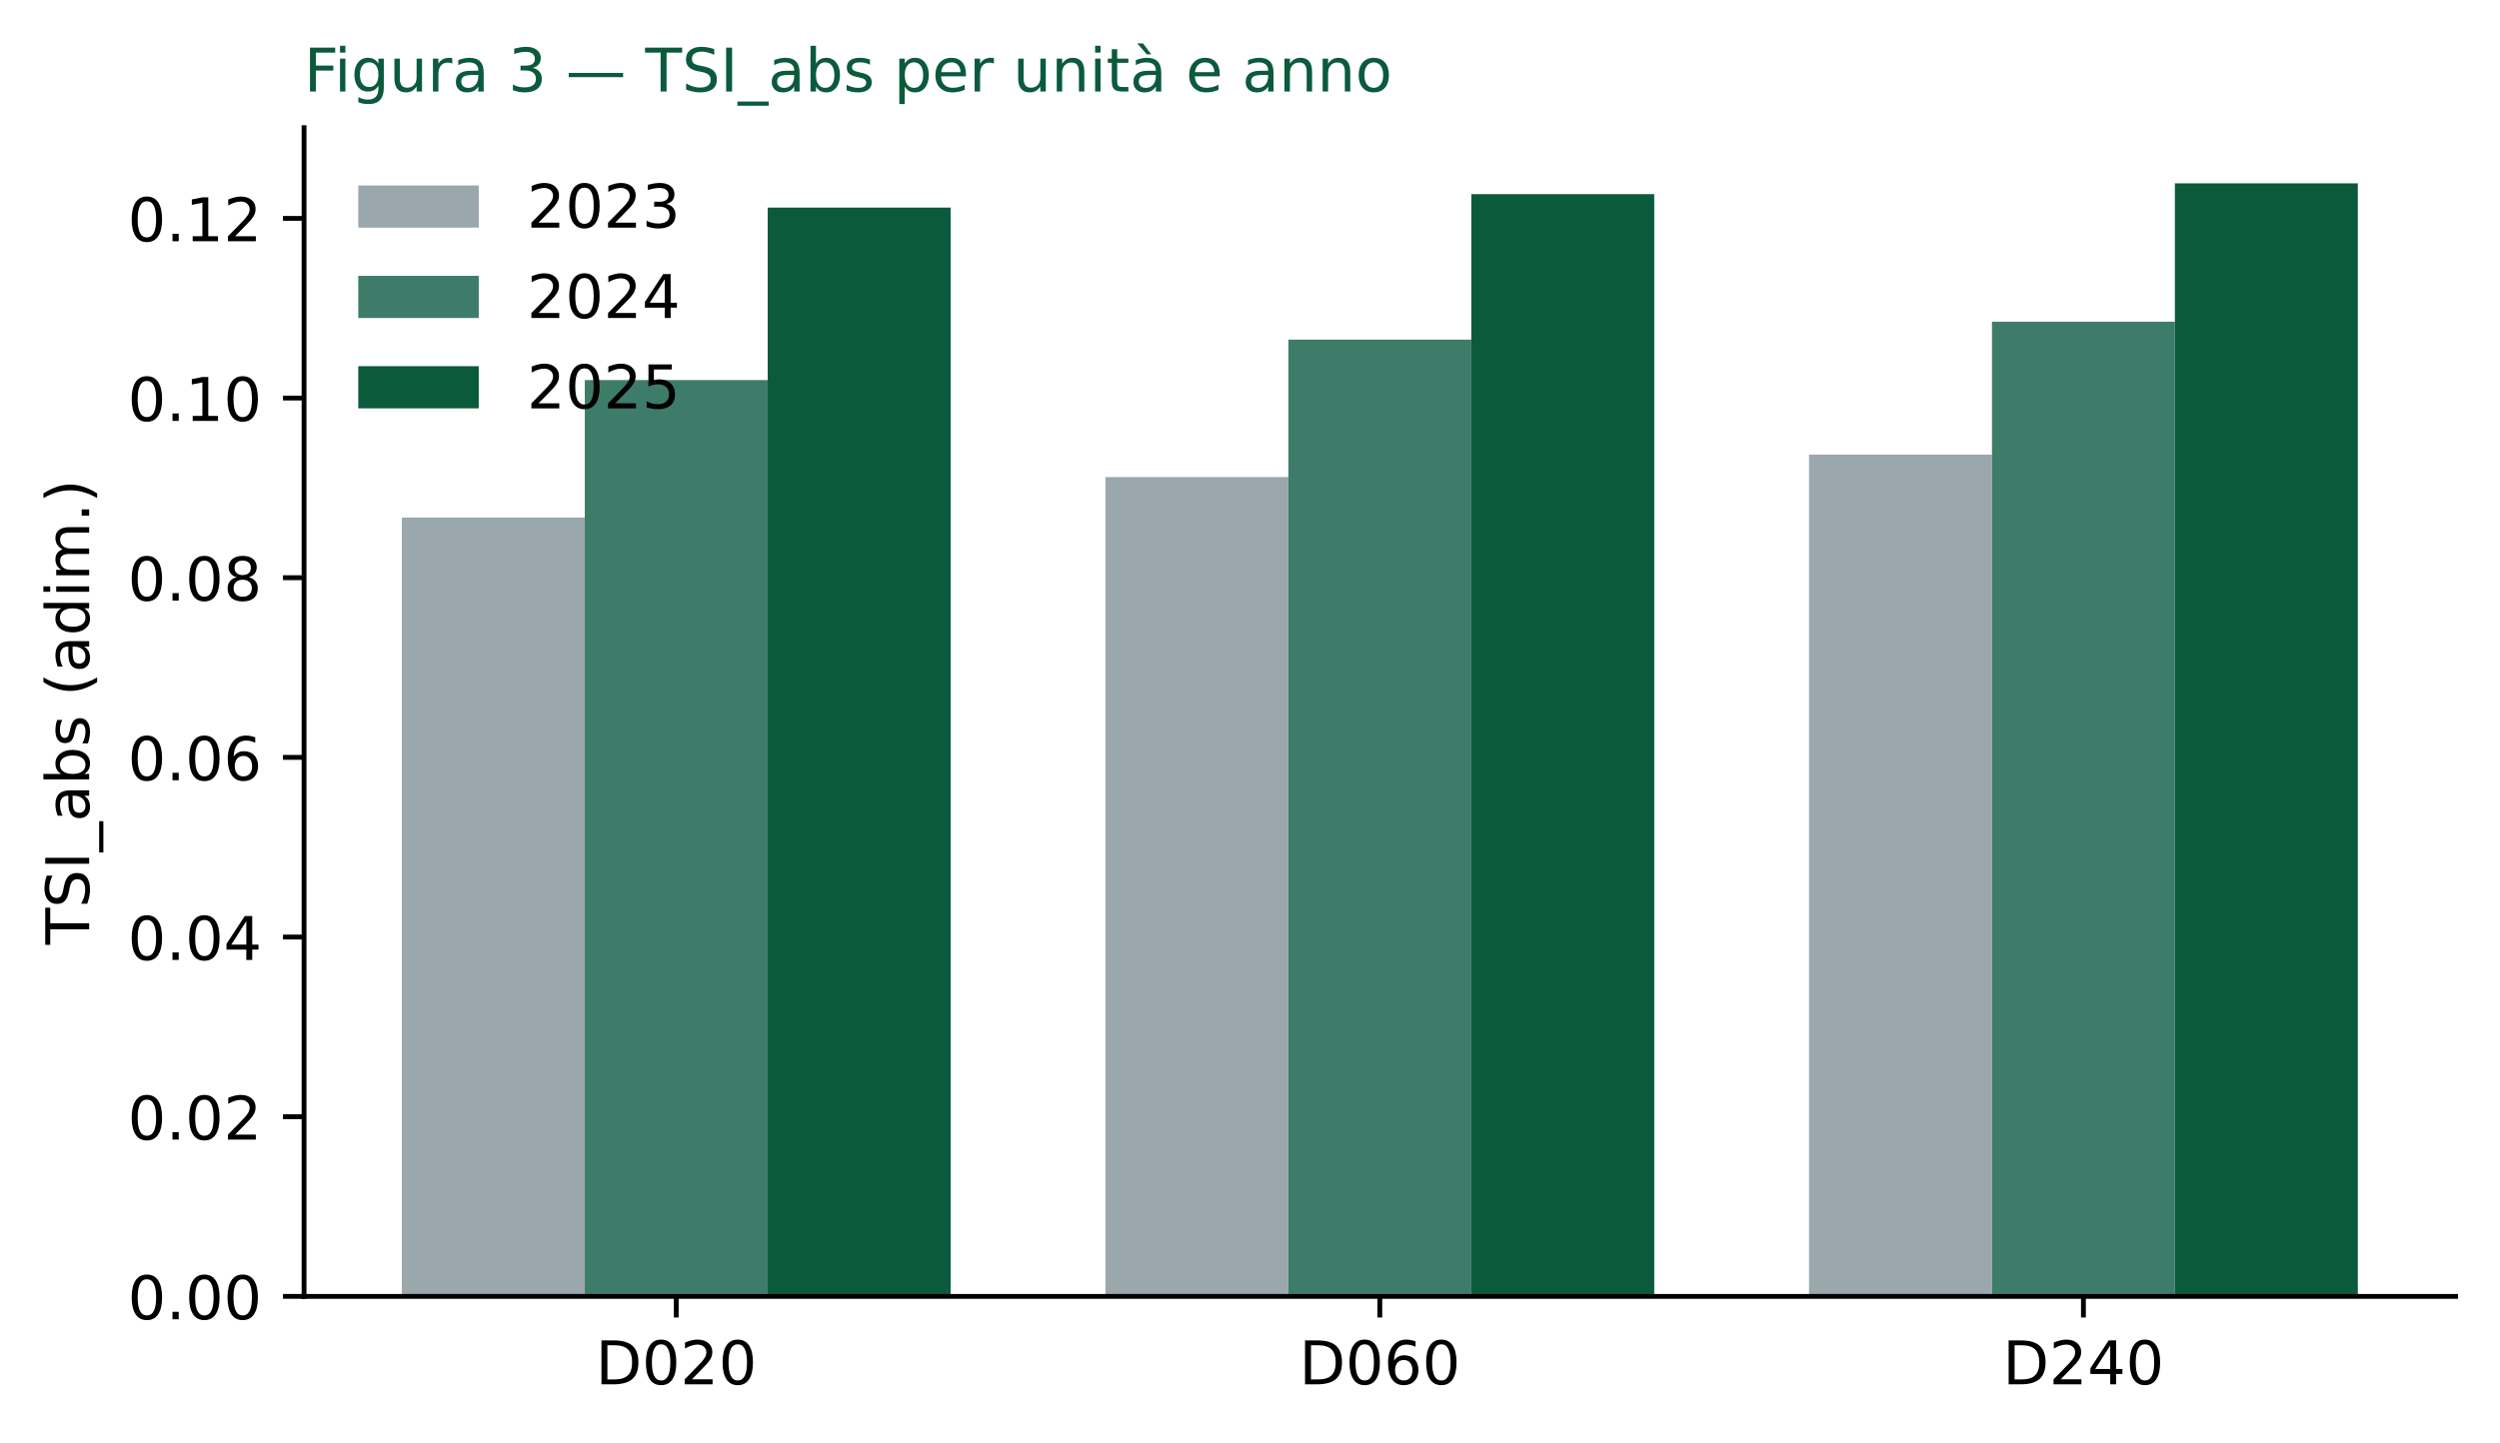
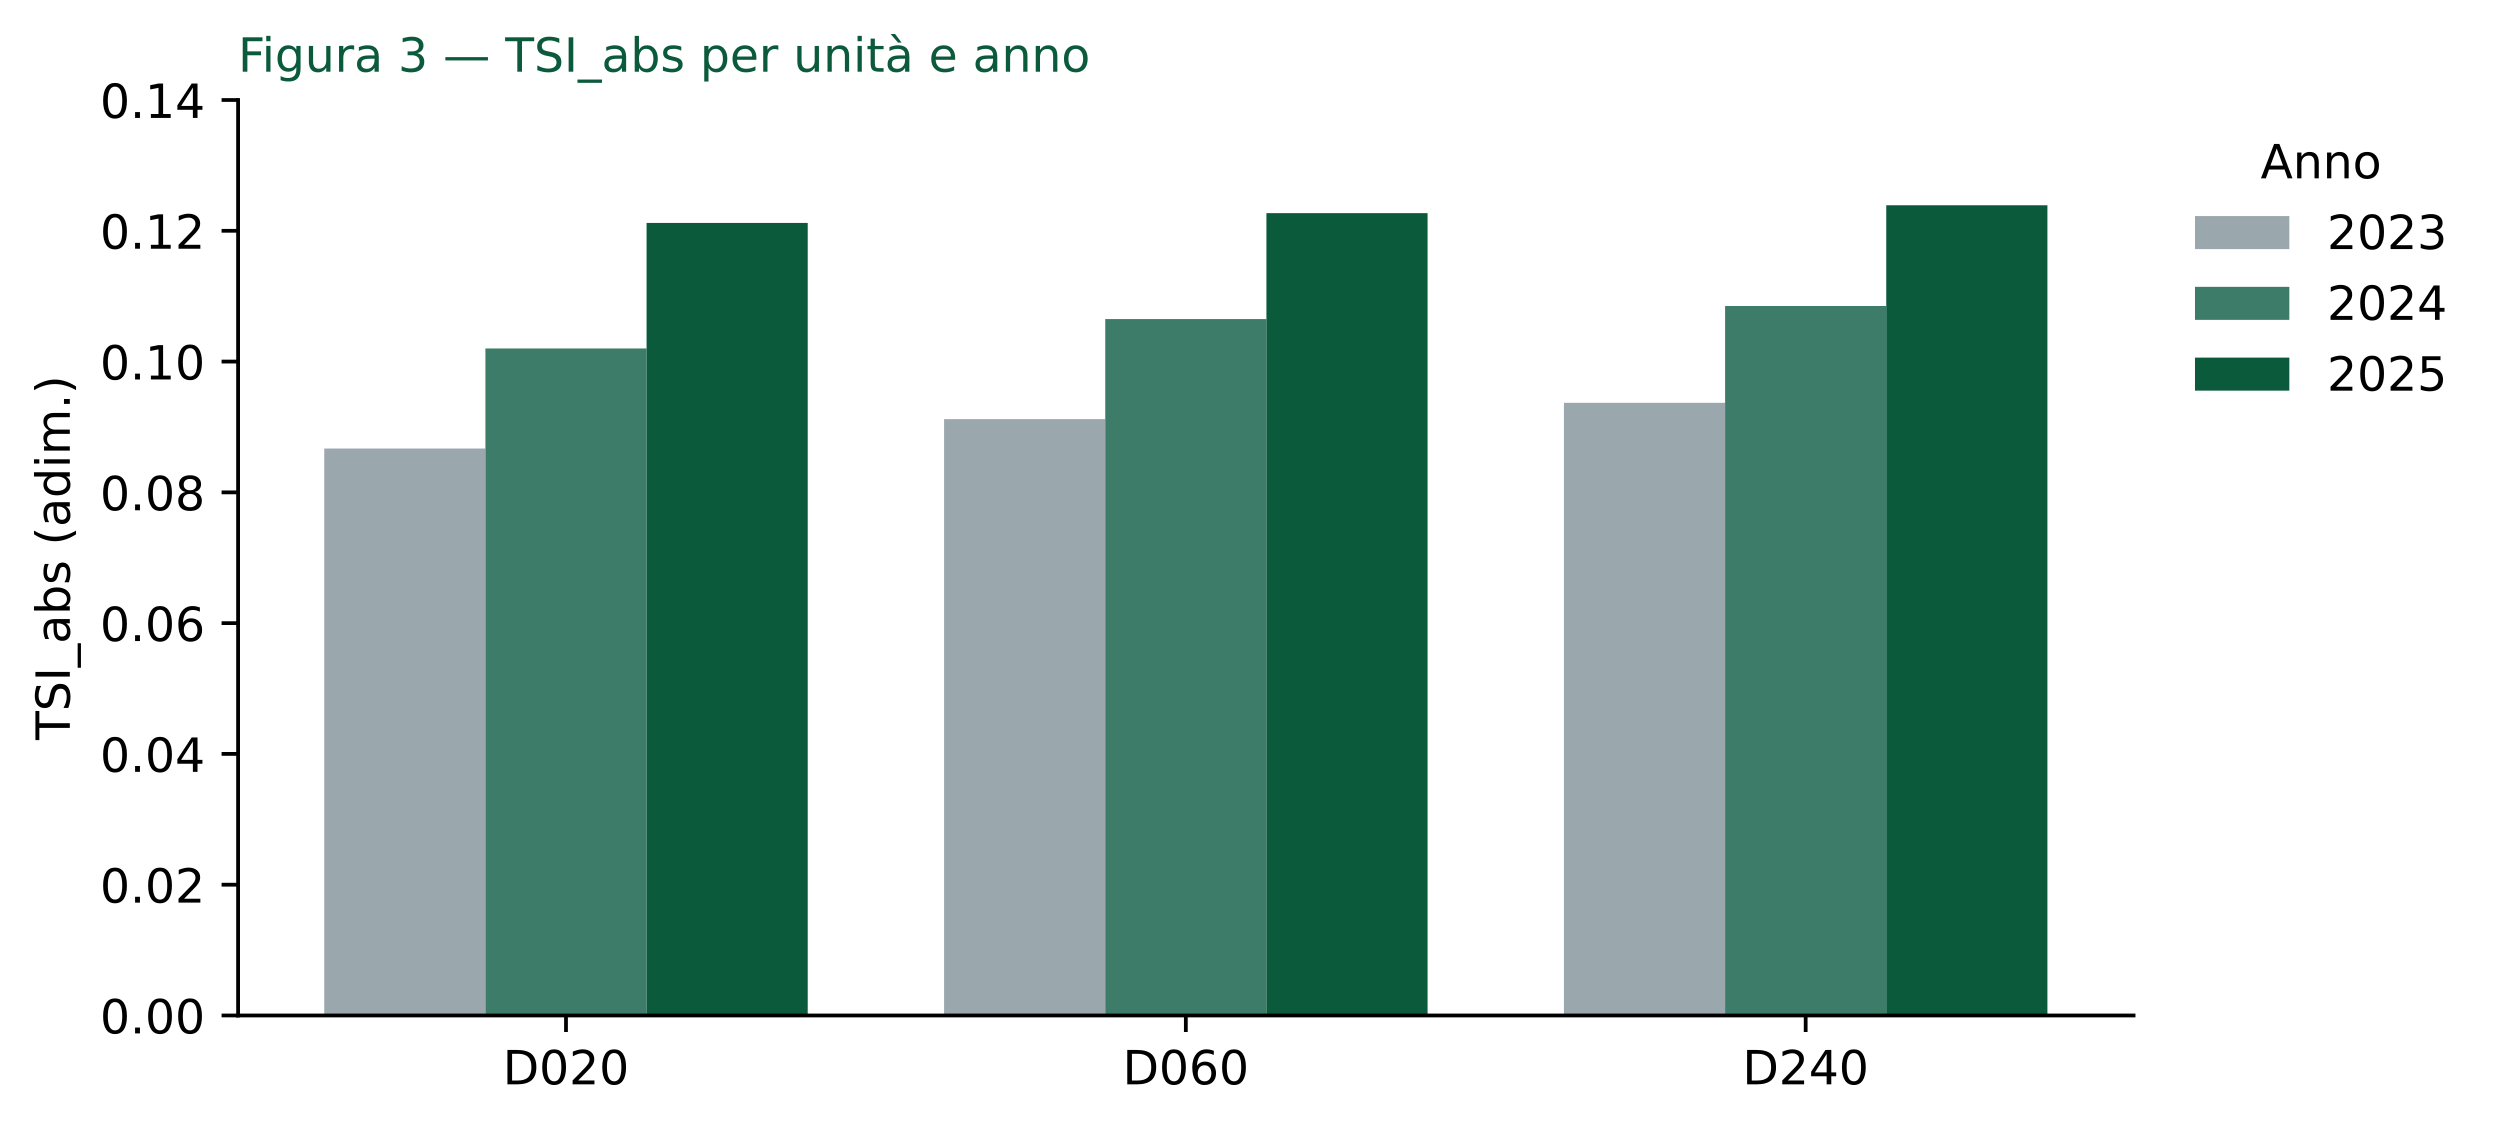
- <svg xmlns="http://www.w3.org/2000/svg" xmlns:xlink="http://www.w3.org/1999/xlink" width="414.786pt" height="239.438pt" viewBox="0 0 414.786 239.438" version="1.1">
+ <svg xmlns="http://www.w3.org/2000/svg" xmlns:xlink="http://www.w3.org/1999/xlink" width="529.894pt" height="239.438pt" viewBox="0 0 529.894 239.438" version="1.1">
  <defs>
    <style type="text/css">*{stroke-linejoin: round; stroke-linecap: butt}</style>
  </defs>
  <g id="figure_1">
    <g id="patch_1">
-       <path d="M 0 239.438  L 414.786 239.438  L 414.786 0  L 0 0  L 0 239.438  z " style="fill: none" />
+       <path d="M 0 239.438  L 529.894 239.438  L 529.894 0  L 0 0  L 0 239.438  z " style="fill: none" />
    </g>
    <g id="axes_1">
      <g id="patch_2">
-         <path d="M 50.466 215.238  L 407.586 215.238  L 407.586 21.198  L 50.466 21.198  L 50.466 215.238  z " style="fill: none" />
+         <path d="M 50.466 215.238  L 452.226 215.238  L 452.226 21.198  L 50.466 21.198  L 50.466 215.238  z " style="fill: none" />
      </g>
      <g id="patch_3">
-         <path d="M 66.699 215.238  L 97.063 215.238  L 97.063 85.923  L 66.699 85.923  z " clip-path="url(#pb33d91c92a)" style="fill: #9aa7ad" />
+         <path d="M 68.728 215.238  L 102.887 215.238  L 102.887 95.072  L 68.728 95.072  z " clip-path="url(#p0a32985e32)" style="fill: #9aa7ad" />
      </g>
      <g id="patch_4">
-         <path d="M 183.481 215.238  L 213.845 215.238  L 213.845 79.211  L 183.481 79.211  z " clip-path="url(#pb33d91c92a)" style="fill: #9aa7ad" />
+         <path d="M 200.108 215.238  L 234.267 215.238  L 234.267 88.835  L 200.108 88.835  z " clip-path="url(#p0a32985e32)" style="fill: #9aa7ad" />
      </g>
      <g id="patch_5">
-         <path d="M 300.264 215.238  L 330.627 215.238  L 330.627 75.483  L 300.264 75.483  z " clip-path="url(#pb33d91c92a)" style="fill: #9aa7ad" />
+         <path d="M 331.488 215.238  L 365.647 215.238  L 365.647 85.37  L 331.488 85.37  z " clip-path="url(#p0a32985e32)" style="fill: #9aa7ad" />
      </g>
      <g id="patch_6">
-         <path d="M 97.063 215.238  L 127.426 215.238  L 127.426 63.103  L 97.063 63.103  z " clip-path="url(#pb33d91c92a)" style="fill: #3e7c6a" />
+         <path d="M 102.887 215.238  L 137.046 215.238  L 137.046 73.866  L 102.887 73.866  z " clip-path="url(#p0a32985e32)" style="fill: #3e7c6a" />
      </g>
      <g id="patch_7">
-         <path d="M 213.845 215.238  L 244.208 215.238  L 244.208 56.391  L 213.845 56.391  z " clip-path="url(#pb33d91c92a)" style="fill: #3e7c6a" />
+         <path d="M 234.267 215.238  L 268.426 215.238  L 268.426 67.629  L 234.267 67.629  z " clip-path="url(#p0a32985e32)" style="fill: #3e7c6a" />
      </g>
      <g id="patch_8">
-         <path d="M 330.627 215.238  L 360.99 215.238  L 360.99 53.408  L 330.627 53.408  z " clip-path="url(#pb33d91c92a)" style="fill: #3e7c6a" />
+         <path d="M 365.647 215.238  L 399.806 215.238  L 399.806 64.857  L 365.647 64.857  z " clip-path="url(#p0a32985e32)" style="fill: #3e7c6a" />
      </g>
      <g id="patch_9">
-         <path d="M 127.426 215.238  L 157.789 215.238  L 157.789 34.466  L 127.426 34.466  z " clip-path="url(#pb33d91c92a)" style="fill: #0b5a3c" />
+         <path d="M 137.046 215.238  L 171.205 215.238  L 171.205 47.255  L 137.046 47.255  z " clip-path="url(#p0a32985e32)" style="fill: #0b5a3c" />
      </g>
      <g id="patch_10">
-         <path d="M 244.208 215.238  L 274.571 215.238  L 274.571 32.228  L 244.208 32.228  z " clip-path="url(#pb33d91c92a)" style="fill: #0b5a3c" />
+         <path d="M 268.426 215.238  L 302.585 215.238  L 302.585 45.176  L 268.426 45.176  z " clip-path="url(#p0a32985e32)" style="fill: #0b5a3c" />
      </g>
      <g id="patch_11">
-         <path d="M 360.99 215.238  L 391.354 215.238  L 391.354 30.438  L 360.99 30.438  z " clip-path="url(#pb33d91c92a)" style="fill: #0b5a3c" />
+         <path d="M 399.806 215.238  L 433.965 215.238  L 433.965 43.513  L 399.806 43.513  z " clip-path="url(#p0a32985e32)" style="fill: #0b5a3c" />
      </g>
      <g id="matplotlib.axis_1">
        <g id="xtick_1">
          <g id="line2d_1">
            <defs>
-               <path id="m988ae7993d" d="M 0 0  L 0 3.5  " style="stroke: #000000; stroke-width: 0.8" />
-             </defs>
-             <g>
-               <use xlink:href="#m988ae7993d" x="112.244" y="215.238" style="stroke: #000000; stroke-width: 0.8" />
+               <path id="mf507aa0b26" d="M 0 0  L 0 3.5  " style="stroke: #000000; stroke-width: 0.8" />
+             </defs>
+             <g>
+               <use xlink:href="#mf507aa0b26" x="119.966" y="215.238" style="stroke: #000000; stroke-width: 0.8" />
            </g>
          </g>
          <g id="text_1">
-             <g transform="translate(98.85045 229.8361) scale(0.1 -0.1)">
+             <g transform="translate(106.5727 229.8361) scale(0.1 -0.1)">
              <defs>
                <path id="DejaVuSans-27" d="M 1259 4147  L 1259 519  L 2022 519  Q 2988 519 3436 956  Q 3884 1394 3884 2338  Q 3884 3275 3436 3711  Q 2988 4147 2022 4147  L 1259 4147  z M 628 4666  L 1925 4666  Q 3281 4666 3915 4102  Q 4550 3538 4550 2338  Q 4550 1131 3912 565  Q 3275 0 1925 0  L 628 0  L 628 4666  z " transform="scale(0.015625)" />
                <path id="DejaVuSans-13" d="M 2034 4250  Q 1547 4250 1301 3770  Q 1056 3291 1056 2328  Q 1056 1369 1301 889  Q 1547 409 2034 409  Q 2525 409 2770 889  Q 3016 1369 3016 2328  Q 3016 3291 2770 3770  Q 2525 4250 2034 4250  z M 2034 4750  Q 2819 4750 3233 4129  Q 3647 3509 3647 2328  Q 3647 1150 3233 529  Q 2819 -91 2034 -91  Q 1250 -91 836 529  Q 422 1150 422 2328  Q 422 3509 836 4129  Q 1250 4750 2034 4750  z " transform="scale(0.015625)" />
                <path id="DejaVuSans-15" d="M 1228 531  L 3431 531  L 3431 0  L 469 0  L 469 531  Q 828 903 1448 1529  Q 2069 2156 2228 2338  Q 2531 2678 2651 2914  Q 2772 3150 2772 3378  Q 2772 3750 2511 3984  Q 2250 4219 1831 4219  Q 1534 4219 1204 4116  Q 875 4013 500 3803  L 500 4441  Q 881 4594 1212 4672  Q 1544 4750 1819 4750  Q 2544 4750 2975 4387  Q 3406 4025 3406 3419  Q 3406 3131 3298 2873  Q 3191 2616 2906 2266  Q 2828 2175 2409 1742  Q 1991 1309 1228 531  z " transform="scale(0.015625)" />
              </defs>
              <use xlink:href="#DejaVuSans-27" />
              <use xlink:href="#DejaVuSans-13" transform="translate(77 0)" />
              <use xlink:href="#DejaVuSans-15" transform="translate(140.625 0)" />
              <use xlink:href="#DejaVuSans-13" transform="translate(204.25 0)" />
            </g>
          </g>
        </g>
        <g id="xtick_2">
          <g id="line2d_2">
            <g>
-               <use xlink:href="#m988ae7993d" x="229.026" y="215.238" style="stroke: #000000; stroke-width: 0.8" />
+               <use xlink:href="#mf507aa0b26" x="251.346" y="215.238" style="stroke: #000000; stroke-width: 0.8" />
            </g>
          </g>
          <g id="text_2">
-             <g transform="translate(215.6327 229.8361) scale(0.1 -0.1)">
+             <g transform="translate(237.9527 229.8361) scale(0.1 -0.1)">
              <defs>
                <path id="DejaVuSans-19" d="M 2113 2584  Q 1688 2584 1439 2293  Q 1191 2003 1191 1497  Q 1191 994 1439 701  Q 1688 409 2113 409  Q 2538 409 2786 701  Q 3034 994 3034 1497  Q 3034 2003 2786 2293  Q 2538 2584 2113 2584  z M 3366 4563  L 3366 3988  Q 3128 4100 2886 4159  Q 2644 4219 2406 4219  Q 1781 4219 1451 3797  Q 1122 3375 1075 2522  Q 1259 2794 1537 2939  Q 1816 3084 2150 3084  Q 2853 3084 3261 2657  Q 3669 2231 3669 1497  Q 3669 778 3244 343  Q 2819 -91 2113 -91  Q 1303 -91 875 529  Q 447 1150 447 2328  Q 447 3434 972 4092  Q 1497 4750 2381 4750  Q 2619 4750 2861 4703  Q 3103 4656 3366 4563  z " transform="scale(0.015625)" />
              </defs>
              <use xlink:href="#DejaVuSans-27" />
              <use xlink:href="#DejaVuSans-13" transform="translate(77 0)" />
              <use xlink:href="#DejaVuSans-19" transform="translate(140.625 0)" />
              <use xlink:href="#DejaVuSans-13" transform="translate(204.25 0)" />
            </g>
          </g>
        </g>
        <g id="xtick_3">
          <g id="line2d_3">
            <g>
-               <use xlink:href="#m988ae7993d" x="345.809" y="215.238" style="stroke: #000000; stroke-width: 0.8" />
+               <use xlink:href="#mf507aa0b26" x="382.726" y="215.238" style="stroke: #000000; stroke-width: 0.8" />
            </g>
          </g>
          <g id="text_3">
-             <g transform="translate(332.4149 229.8361) scale(0.1 -0.1)">
+             <g transform="translate(369.3326 229.8361) scale(0.1 -0.1)">
              <defs>
                <path id="DejaVuSans-17" d="M 2419 4116  L 825 1625  L 2419 1625  L 2419 4116  z M 2253 4666  L 3047 4666  L 3047 1625  L 3713 1625  L 3713 1100  L 3047 1100  L 3047 0  L 2419 0  L 2419 1100  L 313 1100  L 313 1709  L 2253 4666  z " transform="scale(0.015625)" />
              </defs>
              <use xlink:href="#DejaVuSans-27" />
              <use xlink:href="#DejaVuSans-15" transform="translate(77 0)" />
              <use xlink:href="#DejaVuSans-17" transform="translate(140.625 0)" />
              <use xlink:href="#DejaVuSans-13" transform="translate(204.25 0)" />
            </g>
          </g>
        </g>
      </g>
      <g id="matplotlib.axis_2">
        <g id="ytick_1">
          <g id="line2d_4">
            <defs>
-               <path id="me20078d82f" d="M 0 0  L -3.5 0  " style="stroke: #000000; stroke-width: 0.8" />
-             </defs>
-             <g>
-               <use xlink:href="#me20078d82f" x="50.466" y="215.238" style="stroke: #000000; stroke-width: 0.8" />
+               <path id="m19781b2bff" d="M 0 0  L -3.5 0  " style="stroke: #000000; stroke-width: 0.8" />
+             </defs>
+             <g>
+               <use xlink:href="#m19781b2bff" x="50.466" y="215.238" style="stroke: #000000; stroke-width: 0.8" />
            </g>
          </g>
          <g id="text_4">
            <g transform="translate(21.20078 219.0373) scale(0.1 -0.1)">
              <defs>
                <path id="DejaVuSans-11" d="M 684 794  L 1344 794  L 1344 0  L 684 0  L 684 794  z " transform="scale(0.015625)" />
              </defs>
              <use xlink:href="#DejaVuSans-13" />
              <use xlink:href="#DejaVuSans-11" transform="translate(63.625 0)" />
              <use xlink:href="#DejaVuSans-13" transform="translate(95.40625 0)" />
              <use xlink:href="#DejaVuSans-13" transform="translate(159.0312 0)" />
            </g>
          </g>
        </g>
        <g id="ytick_2">
          <g id="line2d_5">
            <g>
-               <use xlink:href="#me20078d82f" x="50.466" y="185.408" style="stroke: #000000; stroke-width: 0.8" />
+               <use xlink:href="#m19781b2bff" x="50.466" y="187.518" style="stroke: #000000; stroke-width: 0.8" />
            </g>
          </g>
          <g id="text_5">
-             <g transform="translate(21.20078 189.2068) scale(0.1 -0.1)">
+             <g transform="translate(21.20078 191.3173) scale(0.1 -0.1)">
              <use xlink:href="#DejaVuSans-13" />
              <use xlink:href="#DejaVuSans-11" transform="translate(63.625 0)" />
              <use xlink:href="#DejaVuSans-13" transform="translate(95.40625 0)" />
              <use xlink:href="#DejaVuSans-15" transform="translate(159.0312 0)" />
            </g>
          </g>
        </g>
        <g id="ytick_3">
          <g id="line2d_6">
            <g>
-               <use xlink:href="#me20078d82f" x="50.466" y="155.577" style="stroke: #000000; stroke-width: 0.8" />
+               <use xlink:href="#m19781b2bff" x="50.466" y="159.798" style="stroke: #000000; stroke-width: 0.8" />
            </g>
          </g>
          <g id="text_6">
-             <g transform="translate(21.20078 159.3762) scale(0.1 -0.1)">
+             <g transform="translate(21.20078 163.5973) scale(0.1 -0.1)">
              <use xlink:href="#DejaVuSans-13" />
              <use xlink:href="#DejaVuSans-11" transform="translate(63.625 0)" />
              <use xlink:href="#DejaVuSans-13" transform="translate(95.40625 0)" />
              <use xlink:href="#DejaVuSans-17" transform="translate(159.0312 0)" />
            </g>
          </g>
        </g>
        <g id="ytick_4">
          <g id="line2d_7">
            <g>
-               <use xlink:href="#me20078d82f" x="50.466" y="125.747" style="stroke: #000000; stroke-width: 0.8" />
+               <use xlink:href="#m19781b2bff" x="50.466" y="132.078" style="stroke: #000000; stroke-width: 0.8" />
            </g>
          </g>
          <g id="text_7">
-             <g transform="translate(21.20078 129.5457) scale(0.1 -0.1)">
+             <g transform="translate(21.20078 135.8773) scale(0.1 -0.1)">
              <use xlink:href="#DejaVuSans-13" />
              <use xlink:href="#DejaVuSans-11" transform="translate(63.625 0)" />
              <use xlink:href="#DejaVuSans-13" transform="translate(95.40625 0)" />
              <use xlink:href="#DejaVuSans-19" transform="translate(159.0312 0)" />
            </g>
          </g>
        </g>
        <g id="ytick_5">
          <g id="line2d_8">
            <g>
-               <use xlink:href="#me20078d82f" x="50.466" y="95.916" style="stroke: #000000; stroke-width: 0.8" />
+               <use xlink:href="#m19781b2bff" x="50.466" y="104.358" style="stroke: #000000; stroke-width: 0.8" />
            </g>
          </g>
          <g id="text_8">
-             <g transform="translate(21.20078 99.71523) scale(0.1 -0.1)">
+             <g transform="translate(21.20078 108.1573) scale(0.1 -0.1)">
              <defs>
                <path id="DejaVuSans-1b" d="M 2034 2216  Q 1584 2216 1326 1975  Q 1069 1734 1069 1313  Q 1069 891 1326 650  Q 1584 409 2034 409  Q 2484 409 2743 651  Q 3003 894 3003 1313  Q 3003 1734 2745 1975  Q 2488 2216 2034 2216  z M 1403 2484  Q 997 2584 770 2862  Q 544 3141 544 3541  Q 544 4100 942 4425  Q 1341 4750 2034 4750  Q 2731 4750 3128 4425  Q 3525 4100 3525 3541  Q 3525 3141 3298 2862  Q 3072 2584 2669 2484  Q 3125 2378 3379 2068  Q 3634 1759 3634 1313  Q 3634 634 3220 271  Q 2806 -91 2034 -91  Q 1263 -91 848 271  Q 434 634 434 1313  Q 434 1759 690 2068  Q 947 2378 1403 2484  z M 1172 3481  Q 1172 3119 1398 2916  Q 1625 2713 2034 2713  Q 2441 2713 2670 2916  Q 2900 3119 2900 3481  Q 2900 3844 2670 4047  Q 2441 4250 2034 4250  Q 1625 4250 1398 4047  Q 1172 3844 1172 3481  z " transform="scale(0.015625)" />
              </defs>
              <use xlink:href="#DejaVuSans-13" />
              <use xlink:href="#DejaVuSans-11" transform="translate(63.625 0)" />
              <use xlink:href="#DejaVuSans-13" transform="translate(95.40625 0)" />
              <use xlink:href="#DejaVuSans-1b" transform="translate(159.0312 0)" />
            </g>
          </g>
        </g>
        <g id="ytick_6">
          <g id="line2d_9">
            <g>
-               <use xlink:href="#me20078d82f" x="50.466" y="66.086" style="stroke: #000000; stroke-width: 0.8" />
+               <use xlink:href="#m19781b2bff" x="50.466" y="76.638" style="stroke: #000000; stroke-width: 0.8" />
            </g>
          </g>
          <g id="text_9">
-             <g transform="translate(21.20078 69.88472) scale(0.1 -0.1)">
+             <g transform="translate(21.20078 80.43727) scale(0.1 -0.1)">
              <defs>
                <path id="DejaVuSans-14" d="M 794 531  L 1825 531  L 1825 4091  L 703 3866  L 703 4441  L 1819 4666  L 2450 4666  L 2450 531  L 3481 531  L 3481 0  L 794 0  L 794 531  z " transform="scale(0.015625)" />
              </defs>
              <use xlink:href="#DejaVuSans-13" />
              <use xlink:href="#DejaVuSans-11" transform="translate(63.625 0)" />
              <use xlink:href="#DejaVuSans-14" transform="translate(95.40625 0)" />
              <use xlink:href="#DejaVuSans-13" transform="translate(159.0312 0)" />
            </g>
          </g>
        </g>
        <g id="ytick_7">
          <g id="line2d_10">
            <g>
-               <use xlink:href="#me20078d82f" x="50.466" y="36.255" style="stroke: #000000; stroke-width: 0.8" />
+               <use xlink:href="#m19781b2bff" x="50.466" y="48.918" style="stroke: #000000; stroke-width: 0.8" />
            </g>
          </g>
          <g id="text_10">
-             <g transform="translate(21.20078 40.05421) scale(0.1 -0.1)">
+             <g transform="translate(21.20078 52.71727) scale(0.1 -0.1)">
              <use xlink:href="#DejaVuSans-13" />
              <use xlink:href="#DejaVuSans-11" transform="translate(63.625 0)" />
              <use xlink:href="#DejaVuSans-14" transform="translate(95.40625 0)" />
              <use xlink:href="#DejaVuSans-15" transform="translate(159.0312 0)" />
            </g>
          </g>
        </g>
-         <g id="text_11">
+         <g id="ytick_8">
+           <g id="line2d_11">
+             <g>
+               <use xlink:href="#m19781b2bff" x="50.466" y="21.198" style="stroke: #000000; stroke-width: 0.8" />
+             </g>
+           </g>
+           <g id="text_11">
+             <g transform="translate(21.20078 24.99727) scale(0.1 -0.1)">
+               <use xlink:href="#DejaVuSans-13" />
+               <use xlink:href="#DejaVuSans-11" transform="translate(63.625 0)" />
+               <use xlink:href="#DejaVuSans-14" transform="translate(95.40625 0)" />
+               <use xlink:href="#DejaVuSans-17" transform="translate(159.0312 0)" />
+             </g>
+           </g>
+         </g>
+         <g id="text_12">
          <g transform="translate(14.79844 156.8419) rotate(-90) scale(0.1 -0.1)">
            <defs>
              <path id="DejaVuSans-37" d="M -19 4666  L 3928 4666  L 3928 4134  L 2272 4134  L 2272 0  L 1638 0  L 1638 4134  L -19 4134  L -19 4666  z " transform="scale(0.015625)" />
              <path id="DejaVuSans-36" d="M 3425 4513  L 3425 3897  Q 3066 4069 2747 4153  Q 2428 4238 2131 4238  Q 1616 4238 1336 4038  Q 1056 3838 1056 3469  Q 1056 3159 1242 3001  Q 1428 2844 1947 2747  L 2328 2669  Q 3034 2534 3370 2195  Q 3706 1856 3706 1288  Q 3706 609 3251 259  Q 2797 -91 1919 -91  Q 1588 -91 1214 -16  Q 841 59 441 206  L 441 856  Q 825 641 1194 531  Q 1563 422 1919 422  Q 2459 422 2753 634  Q 3047 847 3047 1241  Q 3047 1584 2836 1778  Q 2625 1972 2144 2069  L 1759 2144  Q 1053 2284 737 2584  Q 422 2884 422 3419  Q 422 4038 858 4394  Q 1294 4750 2059 4750  Q 2388 4750 2728 4690  Q 3069 4631 3425 4513  z " transform="scale(0.015625)" />
              <path id="DejaVuSans-2c" d="M 628 4666  L 1259 4666  L 1259 0  L 628 0  L 628 4666  z " transform="scale(0.015625)" />
              <path id="DejaVuSans-42" d="M 3263 -1063  L 3263 -1509  L -63 -1509  L -63 -1063  L 3263 -1063  z " transform="scale(0.015625)" />
              <path id="DejaVuSans-44" d="M 2194 1759  Q 1497 1759 1228 1600  Q 959 1441 959 1056  Q 959 750 1161 570  Q 1363 391 1709 391  Q 2188 391 2477 730  Q 2766 1069 2766 1631  L 2766 1759  L 2194 1759  z M 3341 1997  L 3341 0  L 2766 0  L 2766 531  Q 2569 213 2275 61  Q 1981 -91 1556 -91  Q 1019 -91 701 211  Q 384 513 384 1019  Q 384 1609 779 1909  Q 1175 2209 1959 2209  L 2766 2209  L 2766 2266  Q 2766 2663 2505 2880  Q 2244 3097 1772 3097  Q 1472 3097 1187 3025  Q 903 2953 641 2809  L 641 3341  Q 956 3463 1253 3523  Q 1550 3584 1831 3584  Q 2591 3584 2966 3190  Q 3341 2797 3341 1997  z " transform="scale(0.015625)" />
              <path id="DejaVuSans-45" d="M 3116 1747  Q 3116 2381 2855 2742  Q 2594 3103 2138 3103  Q 1681 3103 1420 2742  Q 1159 2381 1159 1747  Q 1159 1113 1420 752  Q 1681 391 2138 391  Q 2594 391 2855 752  Q 3116 1113 3116 1747  z M 1159 2969  Q 1341 3281 1617 3432  Q 1894 3584 2278 3584  Q 2916 3584 3314 3078  Q 3713 2572 3713 1747  Q 3713 922 3314 415  Q 2916 -91 2278 -91  Q 1894 -91 1617 61  Q 1341 213 1159 525  L 1159 0  L 581 0  L 581 4863  L 1159 4863  L 1159 2969  z " transform="scale(0.015625)" />
              <path id="DejaVuSans-56" d="M 2834 3397  L 2834 2853  Q 2591 2978 2328 3040  Q 2066 3103 1784 3103  Q 1356 3103 1142 2972  Q 928 2841 928 2578  Q 928 2378 1081 2264  Q 1234 2150 1697 2047  L 1894 2003  Q 2506 1872 2764 1633  Q 3022 1394 3022 966  Q 3022 478 2636 193  Q 2250 -91 1575 -91  Q 1294 -91 989 -36  Q 684 19 347 128  L 347 722  Q 666 556 975 473  Q 1284 391 1588 391  Q 1994 391 2212 530  Q 2431 669 2431 922  Q 2431 1156 2273 1281  Q 2116 1406 1581 1522  L 1381 1569  Q 847 1681 609 1914  Q 372 2147 372 2553  Q 372 3047 722 3315  Q 1072 3584 1716 3584  Q 2034 3584 2315 3537  Q 2597 3491 2834 3397  z " transform="scale(0.015625)" />
              <path id="DejaVuSans-3" transform="scale(0.015625)" />
              <path id="DejaVuSans-b" d="M 1984 4856  Q 1566 4138 1362 3434  Q 1159 2731 1159 2009  Q 1159 1288 1364 580  Q 1569 -128 1984 -844  L 1484 -844  Q 1016 -109 783 600  Q 550 1309 550 2009  Q 550 2706 781 3412  Q 1013 4119 1484 4856  L 1984 4856  z " transform="scale(0.015625)" />
              <path id="DejaVuSans-47" d="M 2906 2969  L 2906 4863  L 3481 4863  L 3481 0  L 2906 0  L 2906 525  Q 2725 213 2448 61  Q 2172 -91 1784 -91  Q 1150 -91 751 415  Q 353 922 353 1747  Q 353 2572 751 3078  Q 1150 3584 1784 3584  Q 2172 3584 2448 3432  Q 2725 3281 2906 2969  z M 947 1747  Q 947 1113 1208 752  Q 1469 391 1925 391  Q 2381 391 2643 752  Q 2906 1113 2906 1747  Q 2906 2381 2643 2742  Q 2381 3103 1925 3103  Q 1469 3103 1208 2742  Q 947 2381 947 1747  z " transform="scale(0.015625)" />
              <path id="DejaVuSans-4c" d="M 603 3500  L 1178 3500  L 1178 0  L 603 0  L 603 3500  z M 603 4863  L 1178 4863  L 1178 4134  L 603 4134  L 603 4863  z " transform="scale(0.015625)" />
              <path id="DejaVuSans-50" d="M 3328 2828  Q 3544 3216 3844 3400  Q 4144 3584 4550 3584  Q 5097 3584 5394 3201  Q 5691 2819 5691 2113  L 5691 0  L 5113 0  L 5113 2094  Q 5113 2597 4934 2840  Q 4756 3084 4391 3084  Q 3944 3084 3684 2787  Q 3425 2491 3425 1978  L 3425 0  L 2847 0  L 2847 2094  Q 2847 2600 2669 2842  Q 2491 3084 2119 3084  Q 1678 3084 1418 2786  Q 1159 2488 1159 1978  L 1159 0  L 581 0  L 581 3500  L 1159 3500  L 1159 2956  Q 1356 3278 1631 3431  Q 1906 3584 2284 3584  Q 2666 3584 2933 3390  Q 3200 3197 3328 2828  z " transform="scale(0.015625)" />
              <path id="DejaVuSans-c" d="M 513 4856  L 1013 4856  Q 1481 4119 1714 3412  Q 1947 2706 1947 2009  Q 1947 1309 1714 600  Q 1481 -109 1013 -844  L 513 -844  Q 928 -128 1133 580  Q 1338 1288 1338 2009  Q 1338 2731 1133 3434  Q 928 4138 513 4856  z " transform="scale(0.015625)" />
            </defs>
            <use xlink:href="#DejaVuSans-37" />
            <use xlink:href="#DejaVuSans-36" transform="translate(61.07812 0)" />
            <use xlink:href="#DejaVuSans-2c" transform="translate(124.5625 0)" />
            <use xlink:href="#DejaVuSans-42" transform="translate(154.0625 0)" />
            <use xlink:href="#DejaVuSans-44" transform="translate(204.0625 0)" />
            <use xlink:href="#DejaVuSans-45" transform="translate(265.3438 0)" />
            <use xlink:href="#DejaVuSans-56" transform="translate(328.8281 0)" />
            <use xlink:href="#DejaVuSans-3" transform="translate(380.9219 0)" />
            <use xlink:href="#DejaVuSans-b" transform="translate(412.7031 0)" />
            <use xlink:href="#DejaVuSans-44" transform="translate(451.7188 0)" />
            <use xlink:href="#DejaVuSans-47" transform="translate(513 0)" />
            <use xlink:href="#DejaVuSans-4c" transform="translate(576.4844 0)" />
            <use xlink:href="#DejaVuSans-50" transform="translate(604.2656 0)" />
            <use xlink:href="#DejaVuSans-11" transform="translate(701.6719 0)" />
            <use xlink:href="#DejaVuSans-c" transform="translate(733.4531 0)" />
          </g>
        </g>
      </g>
      <g id="patch_12">
        <path d="M 50.466 215.238  L 50.466 21.198  " style="fill: none; stroke: #000000; stroke-width: 0.8; stroke-linejoin: miter; stroke-linecap: square" />
      </g>
      <g id="patch_13">
-         <path d="M 50.466 215.238  L 407.586 215.238  " style="fill: none; stroke: #000000; stroke-width: 0.8; stroke-linejoin: miter; stroke-linecap: square" />
-       </g>
-       <g id="text_12">
+         <path d="M 50.466 215.238  L 452.226 215.238  " style="fill: none; stroke: #000000; stroke-width: 0.8; stroke-linejoin: miter; stroke-linecap: square" />
+       </g>
+       <g id="text_13">
        <g style="fill: #0b5a3c" transform="translate(50.46641 15.19844) scale(0.1 -0.1)">
          <defs>
            <path id="DejaVuSans-29" d="M 628 4666  L 3309 4666  L 3309 4134  L 1259 4134  L 1259 2759  L 3109 2759  L 3109 2228  L 1259 2228  L 1259 0  L 628 0  L 628 4666  z " transform="scale(0.015625)" />
            <path id="DejaVuSans-4a" d="M 2906 1791  Q 2906 2416 2648 2759  Q 2391 3103 1925 3103  Q 1463 3103 1205 2759  Q 947 2416 947 1791  Q 947 1169 1205 825  Q 1463 481 1925 481  Q 2391 481 2648 825  Q 2906 1169 2906 1791  z M 3481 434  Q 3481 -459 3084 -895  Q 2688 -1331 1869 -1331  Q 1566 -1331 1297 -1286  Q 1028 -1241 775 -1147  L 775 -588  Q 1028 -725 1275 -790  Q 1522 -856 1778 -856  Q 2344 -856 2625 -561  Q 2906 -266 2906 331  L 2906 616  Q 2728 306 2450 153  Q 2172 0 1784 0  Q 1141 0 747 490  Q 353 981 353 1791  Q 353 2603 747 3093  Q 1141 3584 1784 3584  Q 2172 3584 2450 3431  Q 2728 3278 2906 2969  L 2906 3500  L 3481 3500  L 3481 434  z " transform="scale(0.015625)" />
            <path id="DejaVuSans-58" d="M 544 1381  L 544 3500  L 1119 3500  L 1119 1403  Q 1119 906 1312 657  Q 1506 409 1894 409  Q 2359 409 2629 706  Q 2900 1003 2900 1516  L 2900 3500  L 3475 3500  L 3475 0  L 2900 0  L 2900 538  Q 2691 219 2414 64  Q 2138 -91 1772 -91  Q 1169 -91 856 284  Q 544 659 544 1381  z M 1991 3584  L 1991 3584  z " transform="scale(0.015625)" />
            <path id="DejaVuSans-55" d="M 2631 2963  Q 2534 3019 2420 3045  Q 2306 3072 2169 3072  Q 1681 3072 1420 2755  Q 1159 2438 1159 1844  L 1159 0  L 581 0  L 581 3500  L 1159 3500  L 1159 2956  Q 1341 3275 1631 3429  Q 1922 3584 2338 3584  Q 2397 3584 2469 3576  Q 2541 3569 2628 3553  L 2631 2963  z " transform="scale(0.015625)" />
            <path id="DejaVuSans-16" d="M 2597 2516  Q 3050 2419 3304 2112  Q 3559 1806 3559 1356  Q 3559 666 3084 287  Q 2609 -91 1734 -91  Q 1441 -91 1130 -33  Q 819 25 488 141  L 488 750  Q 750 597 1062 519  Q 1375 441 1716 441  Q 2309 441 2620 675  Q 2931 909 2931 1356  Q 2931 1769 2642 2001  Q 2353 2234 1838 2234  L 1294 2234  L 1294 2753  L 1863 2753  Q 2328 2753 2575 2939  Q 2822 3125 2822 3475  Q 2822 3834 2567 4026  Q 2313 4219 1838 4219  Q 1578 4219 1281 4162  Q 984 4106 628 3988  L 628 4550  Q 988 4650 1302 4700  Q 1616 4750 1894 4750  Q 2613 4750 3031 4423  Q 3450 4097 3450 3541  Q 3450 3153 3228 2886  Q 3006 2619 2597 2516  z " transform="scale(0.015625)" />
            <path id="DejaVuSans-af6" d="M 313 1978  L 6088 1978  L 6088 1528  L 313 1528  L 313 1978  z " transform="scale(0.015625)" />
            <path id="DejaVuSans-53" d="M 1159 525  L 1159 -1331  L 581 -1331  L 581 3500  L 1159 3500  L 1159 2969  Q 1341 3281 1617 3432  Q 1894 3584 2278 3584  Q 2916 3584 3314 3078  Q 3713 2572 3713 1747  Q 3713 922 3314 415  Q 2916 -91 2278 -91  Q 1894 -91 1617 61  Q 1341 213 1159 525  z M 3116 1747  Q 3116 2381 2855 2742  Q 2594 3103 2138 3103  Q 1681 3103 1420 2742  Q 1159 2381 1159 1747  Q 1159 1113 1420 752  Q 1681 391 2138 391  Q 2594 391 2855 752  Q 3116 1113 3116 1747  z " transform="scale(0.015625)" />
            <path id="DejaVuSans-48" d="M 3597 1894  L 3597 1613  L 953 1613  Q 991 1019 1311 708  Q 1631 397 2203 397  Q 2534 397 2845 478  Q 3156 559 3463 722  L 3463 178  Q 3153 47 2828 -22  Q 2503 -91 2169 -91  Q 1331 -91 842 396  Q 353 884 353 1716  Q 353 2575 817 3079  Q 1281 3584 2069 3584  Q 2775 3584 3186 3129  Q 3597 2675 3597 1894  z M 3022 2063  Q 3016 2534 2758 2815  Q 2500 3097 2075 3097  Q 1594 3097 1305 2825  Q 1016 2553 972 2059  L 3022 2063  z " transform="scale(0.015625)" />
            <path id="DejaVuSans-51" d="M 3513 2113  L 3513 0  L 2938 0  L 2938 2094  Q 2938 2591 2744 2837  Q 2550 3084 2163 3084  Q 1697 3084 1428 2787  Q 1159 2491 1159 1978  L 1159 0  L 581 0  L 581 3500  L 1159 3500  L 1159 2956  Q 1366 3272 1645 3428  Q 1925 3584 2291 3584  Q 2894 3584 3203 3211  Q 3513 2838 3513 2113  z " transform="scale(0.015625)" />
            <path id="DejaVuSans-57" d="M 1172 4494  L 1172 3500  L 2356 3500  L 2356 3053  L 1172 3053  L 1172 1153  Q 1172 725 1289 603  Q 1406 481 1766 481  L 2356 481  L 2356 0  L 1766 0  Q 1100 0 847 248  Q 594 497 594 1153  L 594 3053  L 172 3053  L 172 3500  L 594 3500  L 594 4494  L 1172 4494  z " transform="scale(0.015625)" />
            <path id="DejaVuSans-a2" d="M 2194 1759  Q 1497 1759 1228 1600  Q 959 1441 959 1056  Q 959 750 1161 570  Q 1363 391 1709 391  Q 2188 391 2477 730  Q 2766 1069 2766 1631  L 2766 1759  L 2194 1759  z M 3341 1997  L 3341 0  L 2766 0  L 2766 531  Q 2569 213 2275 61  Q 1981 -91 1556 -91  Q 1019 -91 701 211  Q 384 513 384 1019  Q 384 1609 779 1909  Q 1175 2209 1959 2209  L 2766 2209  L 2766 2266  Q 2766 2663 2505 2880  Q 2244 3097 1772 3097  Q 1472 3097 1187 3025  Q 903 2953 641 2809  L 641 3341  Q 956 3463 1253 3523  Q 1550 3584 1831 3584  Q 2591 3584 2966 3190  Q 3341 2797 3341 1997  z M 1403 5119  L 2284 3950  L 1806 3950  L 787 5119  L 1403 5119  z " transform="scale(0.015625)" />
            <path id="DejaVuSans-52" d="M 1959 3097  Q 1497 3097 1228 2736  Q 959 2375 959 1747  Q 959 1119 1226 758  Q 1494 397 1959 397  Q 2419 397 2687 759  Q 2956 1122 2956 1747  Q 2956 2369 2687 2733  Q 2419 3097 1959 3097  z M 1959 3584  Q 2709 3584 3137 3096  Q 3566 2609 3566 1747  Q 3566 888 3137 398  Q 2709 -91 1959 -91  Q 1206 -91 779 398  Q 353 888 353 1747  Q 353 2609 779 3096  Q 1206 3584 1959 3584  z " transform="scale(0.015625)" />
          </defs>
          <use xlink:href="#DejaVuSans-29" />
          <use xlink:href="#DejaVuSans-4c" transform="translate(50.23438 0)" />
          <use xlink:href="#DejaVuSans-4a" transform="translate(78.01562 0)" />
          <use xlink:href="#DejaVuSans-58" transform="translate(141.5 0)" />
          <use xlink:href="#DejaVuSans-55" transform="translate(204.875 0)" />
          <use xlink:href="#DejaVuSans-44" transform="translate(245.9844 0)" />
          <use xlink:href="#DejaVuSans-3" transform="translate(307.2656 0)" />
          <use xlink:href="#DejaVuSans-16" transform="translate(339.0469 0)" />
          <use xlink:href="#DejaVuSans-3" transform="translate(402.6719 0)" />
          <use xlink:href="#DejaVuSans-af6" transform="translate(434.4531 0)" />
          <use xlink:href="#DejaVuSans-3" transform="translate(534.4531 0)" />
          <use xlink:href="#DejaVuSans-37" transform="translate(566.2344 0)" />
          <use xlink:href="#DejaVuSans-36" transform="translate(627.3125 0)" />
          <use xlink:href="#DejaVuSans-2c" transform="translate(690.7969 0)" />
          <use xlink:href="#DejaVuSans-42" transform="translate(720.2969 0)" />
          <use xlink:href="#DejaVuSans-44" transform="translate(770.2969 0)" />
          <use xlink:href="#DejaVuSans-45" transform="translate(831.5781 0)" />
          <use xlink:href="#DejaVuSans-56" transform="translate(895.0625 0)" />
          <use xlink:href="#DejaVuSans-3" transform="translate(947.1562 0)" />
          <use xlink:href="#DejaVuSans-53" transform="translate(978.9375 0)" />
          <use xlink:href="#DejaVuSans-48" transform="translate(1042.422 0)" />
          <use xlink:href="#DejaVuSans-55" transform="translate(1103.953 0)" />
          <use xlink:href="#DejaVuSans-3" transform="translate(1145.062 0)" />
          <use xlink:href="#DejaVuSans-58" transform="translate(1176.844 0)" />
          <use xlink:href="#DejaVuSans-51" transform="translate(1240.219 0)" />
          <use xlink:href="#DejaVuSans-4c" transform="translate(1303.594 0)" />
          <use xlink:href="#DejaVuSans-57" transform="translate(1331.375 0)" />
          <use xlink:href="#DejaVuSans-a2" transform="translate(1370.578 0)" />
          <use xlink:href="#DejaVuSans-3" transform="translate(1431.859 0)" />
          <use xlink:href="#DejaVuSans-48" transform="translate(1463.641 0)" />
          <use xlink:href="#DejaVuSans-3" transform="translate(1525.172 0)" />
          <use xlink:href="#DejaVuSans-44" transform="translate(1556.953 0)" />
          <use xlink:href="#DejaVuSans-51" transform="translate(1618.234 0)" />
          <use xlink:href="#DejaVuSans-51" transform="translate(1681.609 0)" />
          <use xlink:href="#DejaVuSans-52" transform="translate(1744.984 0)" />
        </g>
      </g>
      <g id="legend_1">
+         <g id="text_14">
+           <g transform="translate(479.1518 37.79688) scale(0.1 -0.1)">
+             <defs>
+               <path id="DejaVuSans-24" d="M 2188 4044  L 1331 1722  L 3047 1722  L 2188 4044  z M 1831 4666  L 2547 4666  L 4325 0  L 3669 0  L 3244 1197  L 1141 1197  L 716 0  L 50 0  L 1831 4666  z " transform="scale(0.015625)" />
+             </defs>
+             <use xlink:href="#DejaVuSans-24" />
+             <use xlink:href="#DejaVuSans-51" transform="translate(68.40625 0)" />
+             <use xlink:href="#DejaVuSans-51" transform="translate(131.7812 0)" />
+             <use xlink:href="#DejaVuSans-52" transform="translate(195.1562 0)" />
+           </g>
+         </g>
        <g id="patch_14">
-           <path d="M 59.466 37.797  L 79.466 37.797  L 79.466 30.797  L 59.466 30.797  z " style="fill: #9aa7ad" />
-         </g>
-         <g id="text_13">
-           <g transform="translate(87.46641 37.79688) scale(0.1 -0.1)">
+           <path d="M 465.244 52.798  L 485.244 52.798  L 485.244 45.798  L 465.244 45.798  z " style="fill: #9aa7ad" />
+         </g>
+         <g id="text_15">
+           <g transform="translate(493.244 52.79766) scale(0.1 -0.1)">
            <use xlink:href="#DejaVuSans-15" />
            <use xlink:href="#DejaVuSans-13" transform="translate(63.625 0)" />
            <use xlink:href="#DejaVuSans-15" transform="translate(127.25 0)" />
            <use xlink:href="#DejaVuSans-16" transform="translate(190.875 0)" />
          </g>
        </g>
        <g id="patch_15">
-           <path d="M 59.466 52.798  L 79.466 52.798  L 79.466 45.798  L 59.466 45.798  z " style="fill: #3e7c6a" />
-         </g>
-         <g id="text_14">
-           <g transform="translate(87.46641 52.79766) scale(0.1 -0.1)">
+           <path d="M 465.244 67.798  L 485.244 67.798  L 485.244 60.798  L 465.244 60.798  z " style="fill: #3e7c6a" />
+         </g>
+         <g id="text_16">
+           <g transform="translate(493.244 67.79844) scale(0.1 -0.1)">
            <use xlink:href="#DejaVuSans-15" />
            <use xlink:href="#DejaVuSans-13" transform="translate(63.625 0)" />
            <use xlink:href="#DejaVuSans-15" transform="translate(127.25 0)" />
            <use xlink:href="#DejaVuSans-17" transform="translate(190.875 0)" />
          </g>
        </g>
        <g id="patch_16">
-           <path d="M 59.466 67.798  L 79.466 67.798  L 79.466 60.798  L 59.466 60.798  z " style="fill: #0b5a3c" />
-         </g>
-         <g id="text_15">
-           <g transform="translate(87.46641 67.79844) scale(0.1 -0.1)">
+           <path d="M 465.244 82.799  L 485.244 82.799  L 485.244 75.799  L 465.244 75.799  z " style="fill: #0b5a3c" />
+         </g>
+         <g id="text_17">
+           <g transform="translate(493.244 82.79922) scale(0.1 -0.1)">
            <defs>
              <path id="DejaVuSans-18" d="M 691 4666  L 3169 4666  L 3169 4134  L 1269 4134  L 1269 2991  Q 1406 3038 1543 3061  Q 1681 3084 1819 3084  Q 2600 3084 3056 2656  Q 3513 2228 3513 1497  Q 3513 744 3044 326  Q 2575 -91 1722 -91  Q 1428 -91 1123 -41  Q 819 9 494 109  L 494 744  Q 775 591 1075 516  Q 1375 441 1709 441  Q 2250 441 2565 725  Q 2881 1009 2881 1497  Q 2881 1984 2565 2268  Q 2250 2553 1709 2553  Q 1456 2553 1204 2497  Q 953 2441 691 2322  L 691 4666  z " transform="scale(0.015625)" />
            </defs>
            <use xlink:href="#DejaVuSans-15" />
            <use xlink:href="#DejaVuSans-13" transform="translate(63.625 0)" />
            <use xlink:href="#DejaVuSans-15" transform="translate(127.25 0)" />
            <use xlink:href="#DejaVuSans-18" transform="translate(190.875 0)" />
          </g>
        </g>
      </g>
    </g>
  </g>
  <defs>
-     <clipPath id="pb33d91c92a">
-       <rect x="50.466" y="21.198" width="357.12" height="194.04" />
+     <clipPath id="p0a32985e32">
+       <rect x="50.466" y="21.198" width="401.76" height="194.04" />
    </clipPath>
  </defs>
</svg>
